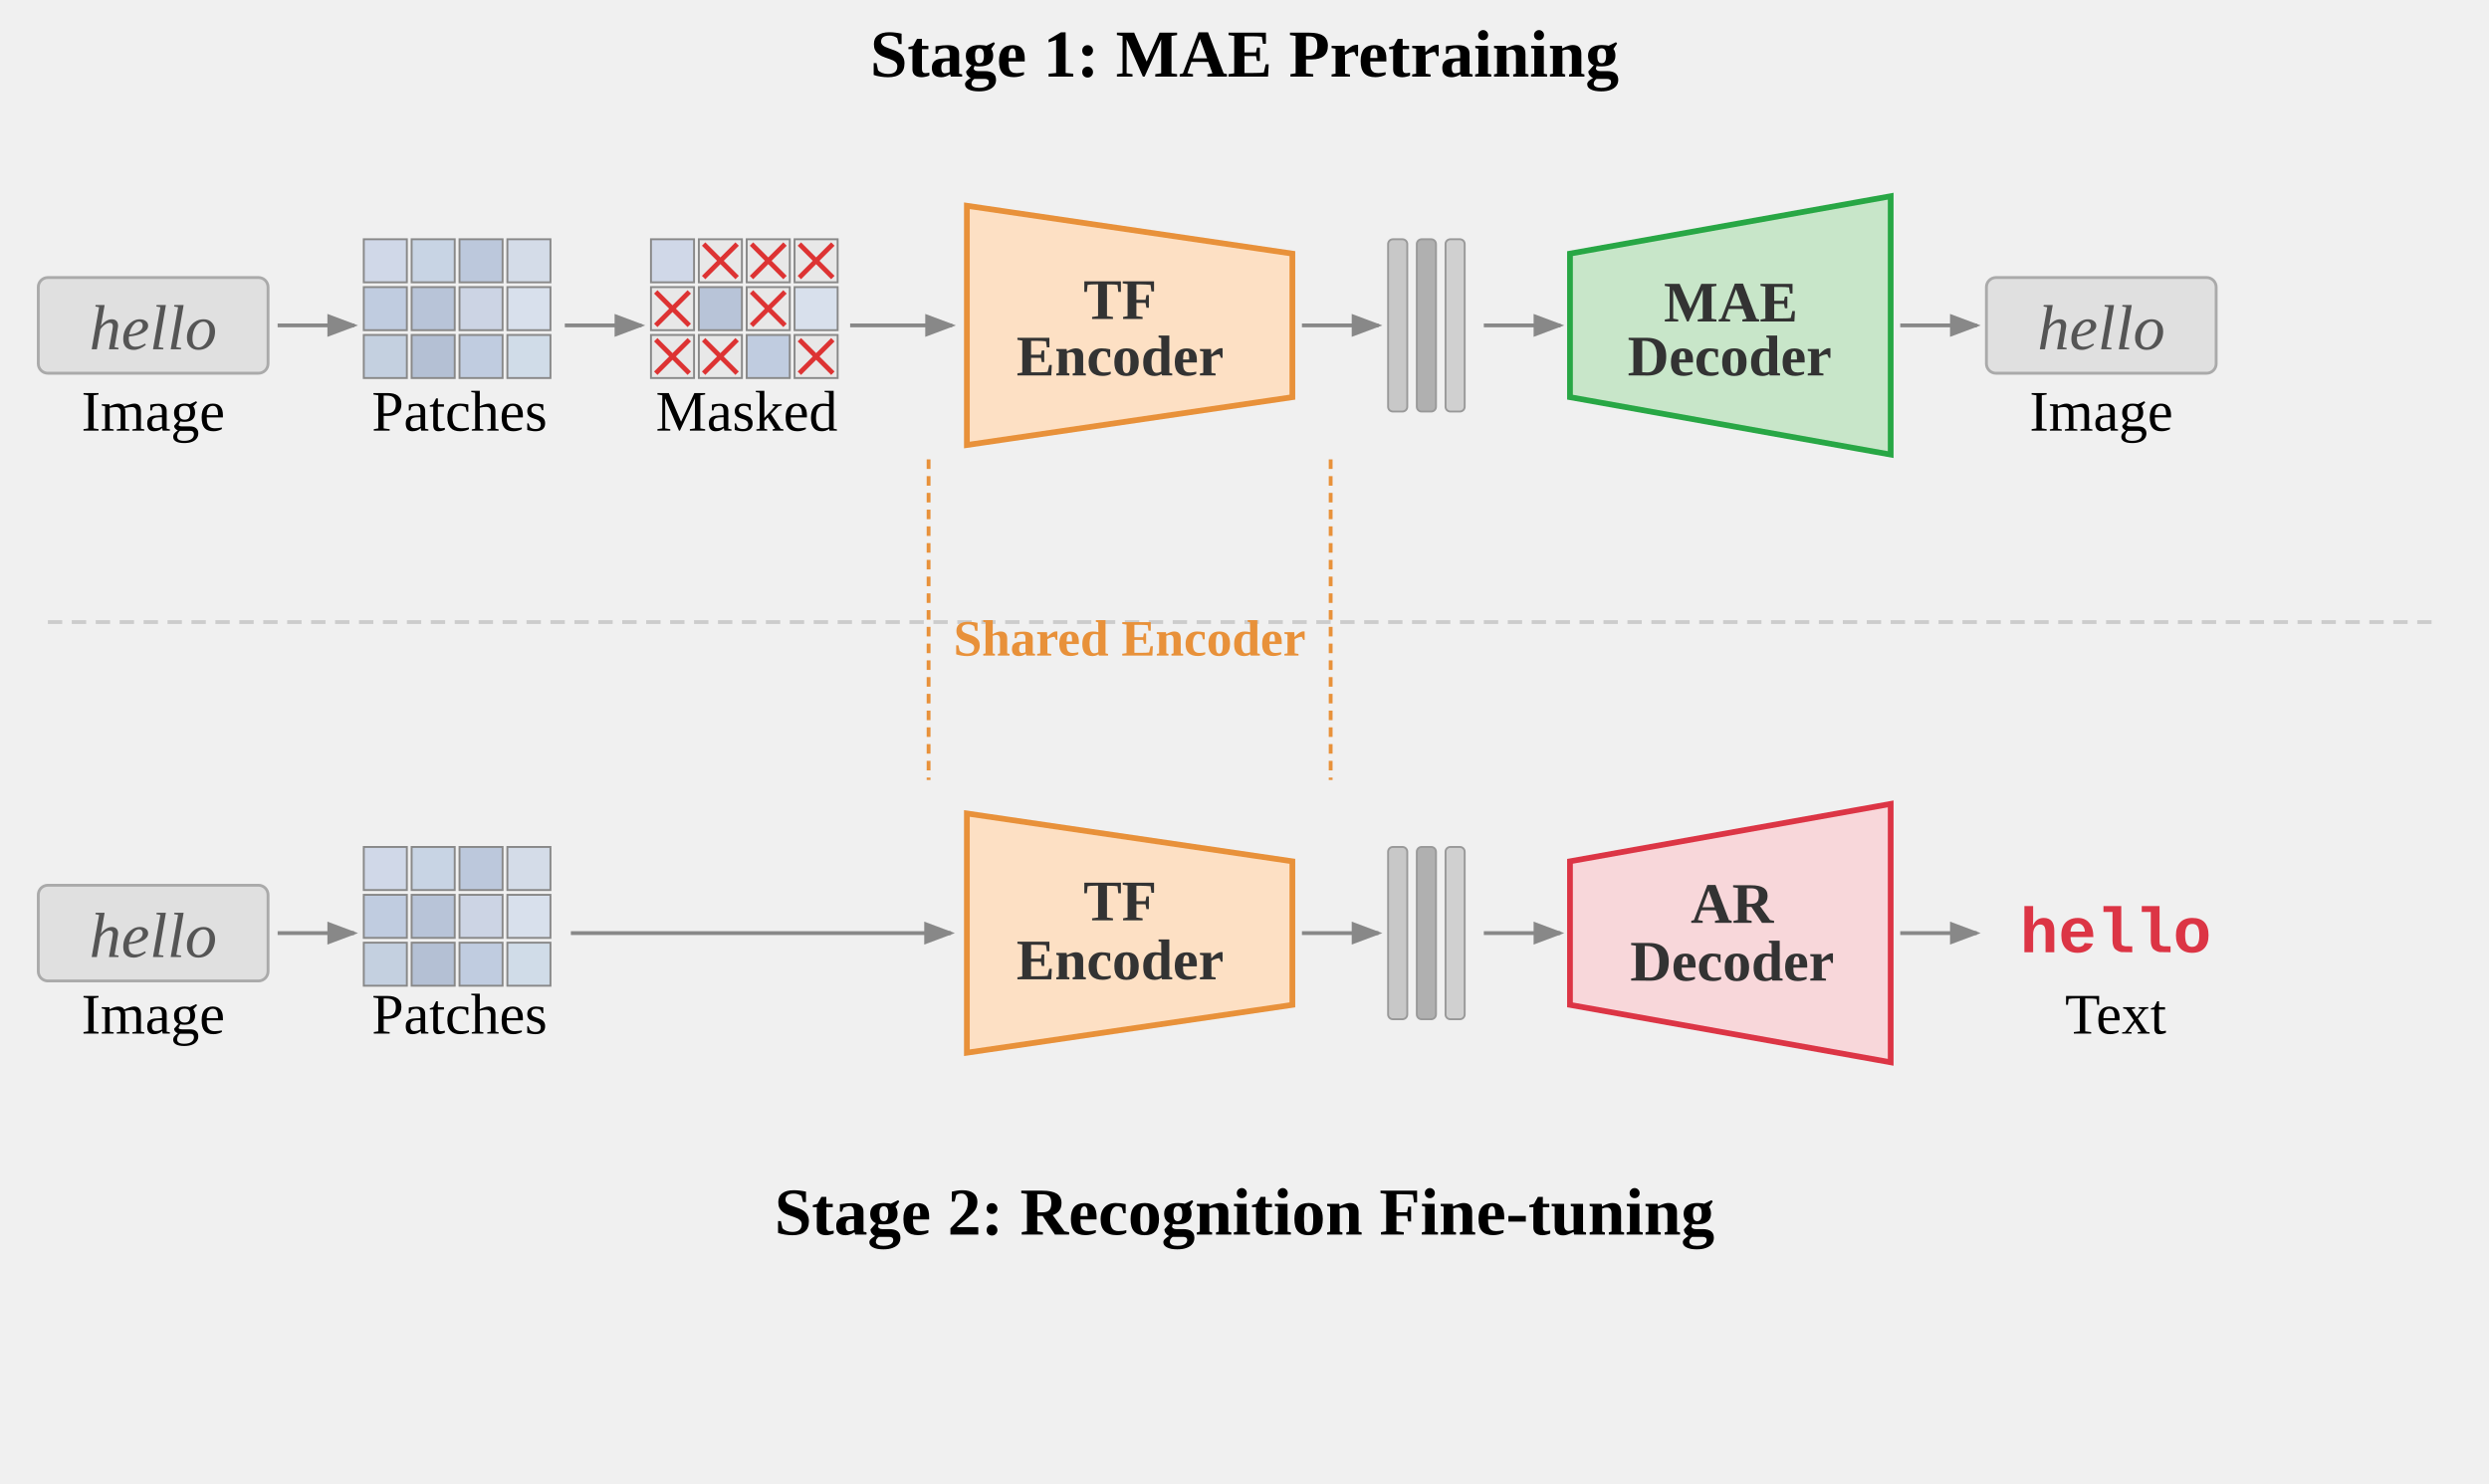
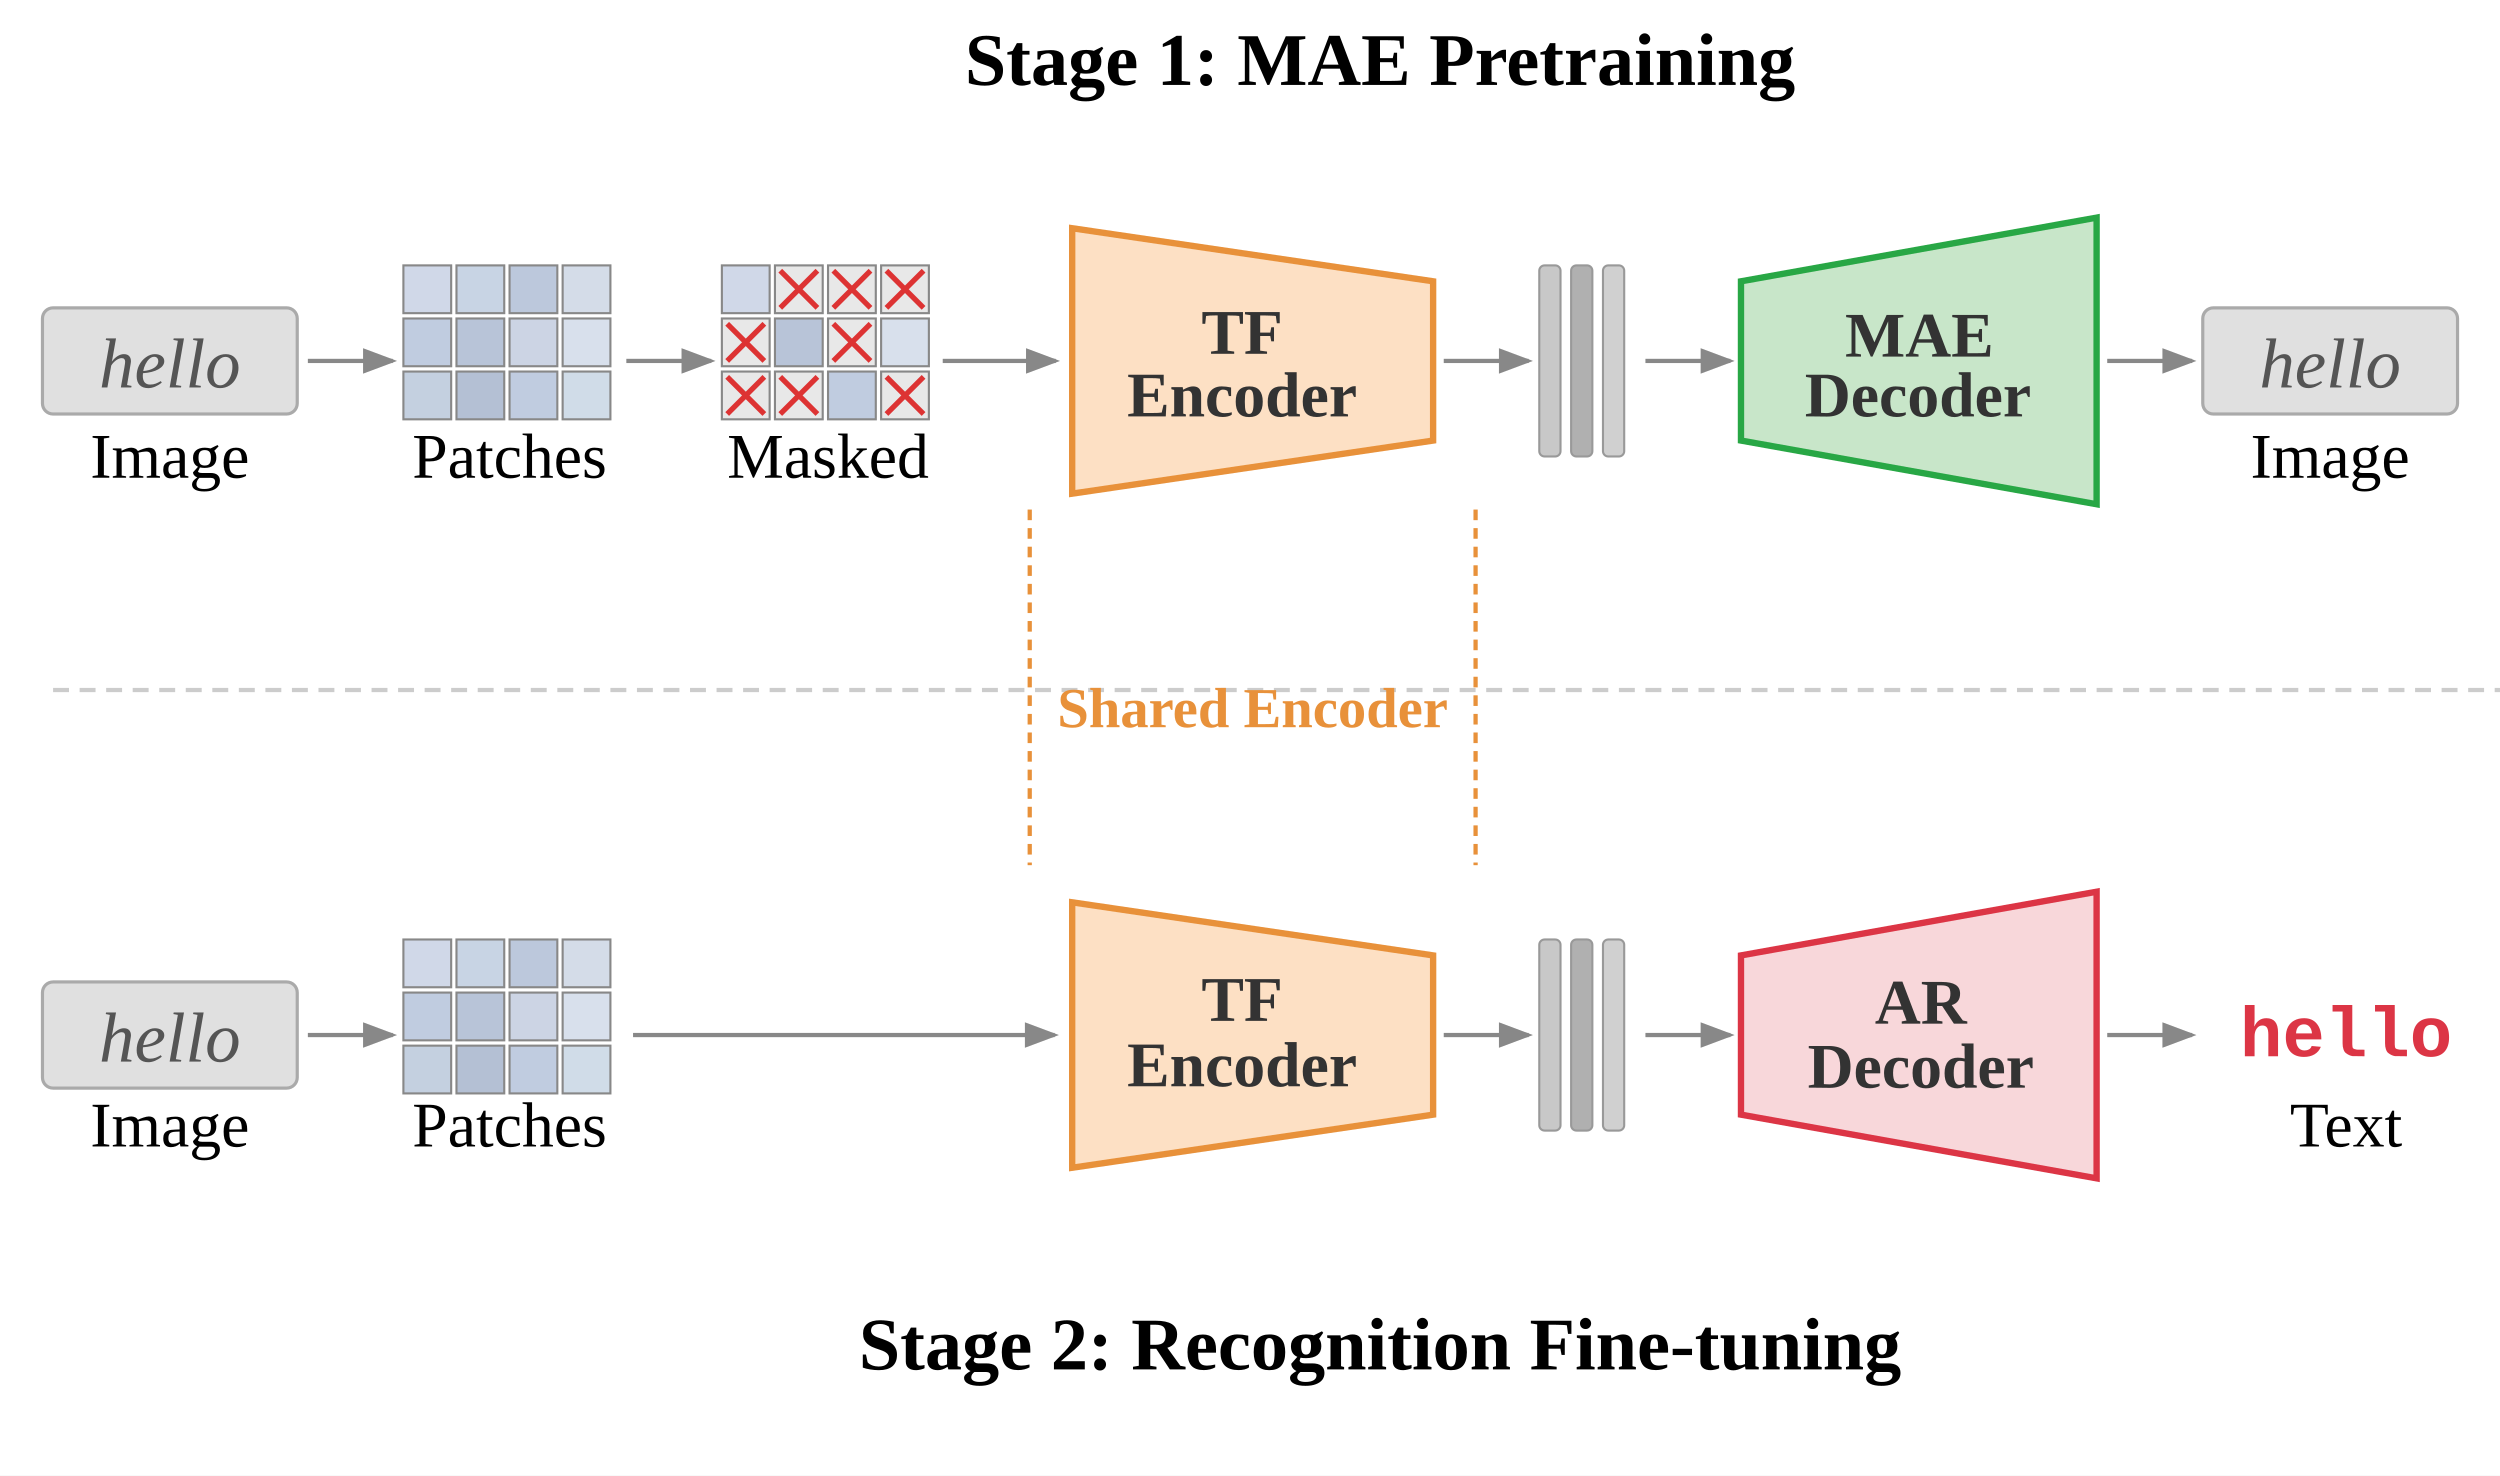
- <svg xmlns="http://www.w3.org/2000/svg" width="520" height="310" viewBox="0 0 520 310" version="1.1" id="svg65">
+ <svg xmlns="http://www.w3.org/2000/svg" width="471" height="278" viewBox="0 0 471 278" version="1.1" id="svg65">
  <defs id="defs1">
    <marker id="arrow" markerWidth="8" markerHeight="6" refX="7" refY="3" orient="auto" markerUnits="strokeWidth">
      <path d="M0,0 L8,3 L0,6 z" fill="#888" id="path1" />
    </marker>
  </defs>
+   <rect x="0" y="0" width="471" height="278" fill="white" />
  <text x="260" y="16" text-anchor="middle" font-family="'Times New Roman', Times, serif" font-size="14px" font-weight="bold" fill="#28a745" id="text1">
    <tspan style="fill:#000000;fill-opacity:1" id="tspan67">Stage 1: MAE Pretraining</tspan>
  </text>
  <rect x="8" y="58" width="48" height="20" rx="2" fill="#e0e0e0" stroke="#aaa" stroke-width="0.6" id="rect1" />
  <text x="32" y="73" text-anchor="middle" font-family="'Times New Roman', Times, serif" font-size="6.5" fill="#555555" font-style="italic" id="text2" style="font-size:13.333px">hello</text>
  <text x="32" y="90" text-anchor="middle" font-family="Times New Roman, Times, serif" font-size="12" fill="#777" id="text3" style="fill:#000000;fill-opacity:1">Image</text>
  <line x1="58" y1="68" x2="74" y2="68" stroke="#888" stroke-width="0.8" marker-end="url(#arrow)" id="line3" />
  <g transform="translate(76, 50)" id="g14">
    <rect x="0" y="0" width="9" height="9" fill="#d0d8e8" stroke="#888" stroke-width="0.4" id="rect3" />
    <rect x="10" y="0" width="9" height="9" fill="#c8d4e4" stroke="#888" stroke-width="0.4" id="rect4" />
    <rect x="20" y="0" width="9" height="9" fill="#bcc8dc" stroke="#888" stroke-width="0.4" id="rect5" />
    <rect x="30" y="0" width="9" height="9" fill="#d4dce8" stroke="#888" stroke-width="0.4" id="rect6" />
    <rect x="0" y="10" width="9" height="9" fill="#c0cce0" stroke="#888" stroke-width="0.4" id="rect7" />
    <rect x="10" y="10" width="9" height="9" fill="#b8c4d8" stroke="#888" stroke-width="0.4" id="rect8" />
    <rect x="20" y="10" width="9" height="9" fill="#ccd4e4" stroke="#888" stroke-width="0.4" id="rect9" />
    <rect x="30" y="10" width="9" height="9" fill="#d8e0ec" stroke="#888" stroke-width="0.4" id="rect10" />
    <rect x="0" y="20" width="9" height="9" fill="#c4d0e0" stroke="#888" stroke-width="0.4" id="rect11" />
    <rect x="10" y="20" width="9" height="9" fill="#b4c0d4" stroke="#888" stroke-width="0.4" id="rect12" />
    <rect x="20" y="20" width="9" height="9" fill="#c0cce0" stroke="#888" stroke-width="0.4" id="rect13" />
    <rect x="30" y="20" width="9" height="9" fill="#d0dce8" stroke="#888" stroke-width="0.4" id="rect14" />
  </g>
  <text x="96" y="90" text-anchor="middle" font-family="Times New Roman, Times, serif" font-size="12" fill="#777" id="text14" style="fill:#000000;fill-opacity:1">Patches</text>
  <line x1="118" y1="68" x2="134" y2="68" stroke="#888" stroke-width="0.8" marker-end="url(#arrow)" id="line14" />
  <g transform="translate(136, 50)" id="g31">
    <rect x="0" y="0" width="9" height="9" fill="#d0d8e8" stroke="#888" stroke-width="0.4" id="rect15" />
    <rect x="10" y="0" width="9" height="9" fill="#e8e8e8" stroke="#888" stroke-width="0.4" id="rect16" />
    <line x1="11" y1="1" x2="18" y2="8" stroke="#d33" stroke-width="1" id="line16" />
    <line x1="18" y1="1" x2="11" y2="8" stroke="#d33" stroke-width="1" id="line17" />
    <rect x="20" y="0" width="9" height="9" fill="#e8e8e8" stroke="#888" stroke-width="0.4" id="rect17" />
    <line x1="21" y1="1" x2="28" y2="8" stroke="#d33" stroke-width="1" id="line18" />
    <line x1="28" y1="1" x2="21" y2="8" stroke="#d33" stroke-width="1" id="line19" />
    <rect x="30" y="0" width="9" height="9" fill="#e8e8e8" stroke="#888" stroke-width="0.4" id="rect19" />
    <line x1="31" y1="1" x2="38" y2="8" stroke="#d33" stroke-width="1" id="line20" />
    <line x1="38" y1="1" x2="31" y2="8" stroke="#d33" stroke-width="1" id="line21" />
    <rect x="0" y="10" width="9" height="9" fill="#e8e8e8" stroke="#888" stroke-width="0.4" id="rect21" />
    <line x1="1" y1="11" x2="8" y2="18" stroke="#d33" stroke-width="1" id="line22" />
    <line x1="8" y1="11" x2="1" y2="18" stroke="#d33" stroke-width="1" id="line23" />
    <rect x="10" y="10" width="9" height="9" fill="#b8c4d8" stroke="#888" stroke-width="0.4" id="rect23" />
    <rect x="20" y="10" width="9" height="9" fill="#e8e8e8" stroke="#888" stroke-width="0.4" id="rect24" />
    <line x1="21" y1="11" x2="28" y2="18" stroke="#d33" stroke-width="1" id="line24" />
    <line x1="28" y1="11" x2="21" y2="18" stroke="#d33" stroke-width="1" id="line25" />
    <rect x="30" y="10" width="9" height="9" fill="#d8e0ec" stroke="#888" stroke-width="0.4" id="rect25" />
    <rect x="0" y="20" width="9" height="9" fill="#e8e8e8" stroke="#888" stroke-width="0.4" id="rect26" />
    <line x1="1" y1="21" x2="8" y2="28" stroke="#d33" stroke-width="1" id="line26" />
    <line x1="8" y1="21" x2="1" y2="28" stroke="#d33" stroke-width="1" id="line27" />
    <rect x="10" y="20" width="9" height="9" fill="#e8e8e8" stroke="#888" stroke-width="0.4" id="rect27" />
    <line x1="11" y1="21" x2="18" y2="28" stroke="#d33" stroke-width="1" id="line28" />
    <line x1="18" y1="21" x2="11" y2="28" stroke="#d33" stroke-width="1" id="line29" />
    <rect x="20" y="20" width="9" height="9" fill="#c0cce0" stroke="#888" stroke-width="0.4" id="rect29" />
    <rect x="30" y="20" width="9" height="9" fill="#e8e8e8" stroke="#888" stroke-width="0.4" id="rect30" />
    <line x1="31" y1="21" x2="38" y2="28" stroke="#d33" stroke-width="1" id="line30" />
    <line x1="38" y1="21" x2="31" y2="28" stroke="#d33" stroke-width="1" id="line31" />
  </g>
  <text x="156" y="90" text-anchor="middle" font-family="Times New Roman, Times, serif" font-size="12" fill="#777" id="text31" style="fill:#000000;fill-opacity:1">Masked</text>
  <line x1="177.609" y1="68" x2="198.903" y2="68" stroke="#888888" stroke-width="0.8" marker-end="url(#arrow)" id="line34" />
  <polygon points="202,43 270,53 270,83 202,93" fill="#fde0c4" stroke="#e8913a" stroke-width="1.2" id="polygon34" />
  <text x="234.015" y="66.656" text-anchor="middle" font-family="'Times New Roman', Times, serif" font-size="12px" font-weight="bold" fill="#333333" id="text34">TF</text>
  <text x="234.015" y="78.453" text-anchor="middle" font-family="'Times New Roman', Times, serif" font-size="12px" font-weight="bold" fill="#333333" id="text35">Encoder</text>
  <line x1="272" y1="68" x2="288" y2="68" stroke="#888" stroke-width="0.8" marker-end="url(#arrow)" id="line35" />
  <g transform="translate(290, 50)" id="g37">
    <rect x="0" y="0" width="4" height="36" fill="#c8c8c8" stroke="#999" stroke-width="0.4" rx="1" id="rect35" />
    <rect x="6" y="0" width="4" height="36" fill="#b0b0b0" stroke="#999" stroke-width="0.4" rx="1" id="rect36" />
    <rect x="12" y="0" width="4" height="36" fill="#d0d0d0" stroke="#999" stroke-width="0.4" rx="1" id="rect37" />
  </g>
  <line x1="310" y1="68" x2="326" y2="68" stroke="#888" stroke-width="0.8" marker-end="url(#arrow)" id="line37" />
  <polygon points="328,53 395,41 395,95 328,83" fill="#c8e6c9" stroke="#28a745" stroke-width="1.2" id="polygon37" />
  <text x="361.609" y="67.188" text-anchor="middle" font-family="'Times New Roman', Times, serif" font-size="12px" font-weight="bold" fill="#333333" id="text37">MAE</text>
  <text x="361.344" y="78.453" text-anchor="middle" font-family="'Times New Roman', Times, serif" font-size="12px" font-weight="bold" fill="#333333" id="text38">Decoder</text>
  <line x1="397" y1="68" x2="413" y2="68" stroke="#888" stroke-width="0.8" marker-end="url(#arrow)" id="line38" />
  <rect x="415" y="58" width="48" height="20" rx="2" fill="#e0e0e0" stroke="#aaa" stroke-width="0.6" id="rect38" />
  <text x="439" y="73" text-anchor="middle" font-family="'Times New Roman', Times, serif" font-size="6.5" fill="#555555" font-style="italic" id="text39" style="font-size:13.333px">hello</text>
  <text x="439" y="90" text-anchor="middle" font-family="Times New Roman, Times, serif" font-size="12" fill="#777" id="text40" style="fill:#000000;fill-opacity:1">Image</text>
  <line x1="10" y1="130" x2="510" y2="130" stroke="#ccc" stroke-width="0.8" stroke-dasharray="3,2" id="line40" />
  <line x1="194" y1="96" x2="194" y2="163" stroke="#e8913a" stroke-width="0.8" stroke-dasharray="2, 1.5" id="line41" />
  <line x1="278" y1="96" x2="278" y2="163" stroke="#e8913a" stroke-width="0.8" stroke-dasharray="2, 1.5" id="line42" />
  <text x="236" y="137" text-anchor="middle" font-family="'Times New Roman', Times, serif" font-size="6.5" fill="#e8913a" font-weight="bold" id="text42" style="font-size:10.667px">Shared Encoder</text>
  <rect x="8" y="185" width="48" height="20" rx="2" fill="#e0e0e0" stroke="#aaa" stroke-width="0.6" id="rect42" />
  <text x="32" y="200" text-anchor="middle" font-family="'Times New Roman', Times, serif" font-size="6.5" fill="#555555" font-style="italic" id="text43" style="font-size:13.333px">hello</text>
  <text x="32" y="216" text-anchor="middle" font-family="Times New Roman, Times, serif" font-size="12" fill="#777" id="text44" style="fill:#000000;fill-opacity:1">Image</text>
  <line x1="58" y1="195" x2="74" y2="195" stroke="#888" stroke-width="0.8" marker-end="url(#arrow)" id="line44" />
  <g transform="translate(76, 177)" id="g55">
    <rect x="0" y="0" width="9" height="9" fill="#d0d8e8" stroke="#888" stroke-width="0.4" id="rect44" />
    <rect x="10" y="0" width="9" height="9" fill="#c8d4e4" stroke="#888" stroke-width="0.4" id="rect45" />
    <rect x="20" y="0" width="9" height="9" fill="#bcc8dc" stroke="#888" stroke-width="0.4" id="rect46" />
    <rect x="30" y="0" width="9" height="9" fill="#d4dce8" stroke="#888" stroke-width="0.4" id="rect47" />
    <rect x="0" y="10" width="9" height="9" fill="#c0cce0" stroke="#888" stroke-width="0.4" id="rect48" />
    <rect x="10" y="10" width="9" height="9" fill="#b8c4d8" stroke="#888" stroke-width="0.4" id="rect49" />
    <rect x="20" y="10" width="9" height="9" fill="#ccd4e4" stroke="#888" stroke-width="0.4" id="rect50" />
    <rect x="30" y="10" width="9" height="9" fill="#d8e0ec" stroke="#888" stroke-width="0.4" id="rect51" />
    <rect x="0" y="20" width="9" height="9" fill="#c4d0e0" stroke="#888" stroke-width="0.4" id="rect52" />
    <rect x="10" y="20" width="9" height="9" fill="#b4c0d4" stroke="#888" stroke-width="0.4" id="rect53" />
    <rect x="20" y="20" width="9" height="9" fill="#c0cce0" stroke="#888" stroke-width="0.4" id="rect54" />
    <rect x="30" y="20" width="9" height="9" fill="#d0dce8" stroke="#888" stroke-width="0.4" id="rect55" />
  </g>
  <text x="96" y="216" text-anchor="middle" font-family="Times New Roman, Times, serif" font-size="12" fill="#777" id="text55" style="fill:#000000;fill-opacity:1">Patches</text>
  <line x1="119.265" y1="195" x2="198.691" y2="195" stroke="#888888" stroke-width="0.8" marker-end="url(#arrow)" id="line58" />
  <polygon points="202,170 270,180 270,210 202,220" fill="#fde0c4" stroke="#e8913a" stroke-width="1.2" id="polygon58" />
  <text x="234.015" y="192.328" text-anchor="middle" font-family="'Times New Roman', Times, serif" font-size="12px" font-weight="bold" fill="#333333" id="text58">TF</text>
  <text x="234.015" y="204.656" text-anchor="middle" font-family="'Times New Roman', Times, serif" font-size="12px" font-weight="bold" fill="#333333" id="text59">Encoder</text>
  <line x1="272" y1="195" x2="288" y2="195" stroke="#888" stroke-width="0.8" marker-end="url(#arrow)" id="line59" />
  <g transform="translate(290, 177)" id="g61">
    <rect x="0" y="0" width="4" height="36" fill="#c8c8c8" stroke="#999" stroke-width="0.4" rx="1" id="rect59" />
    <rect x="6" y="0" width="4" height="36" fill="#b0b0b0" stroke="#999" stroke-width="0.4" rx="1" id="rect60" />
    <rect x="12" y="0" width="4" height="36" fill="#d0d0d0" stroke="#999" stroke-width="0.4" rx="1" id="rect61" />
  </g>
  <line x1="310" y1="195" x2="326" y2="195" stroke="#888" stroke-width="0.8" marker-end="url(#arrow)" id="line61" />
  <polygon points="328,180 395,168 395,222 328,210" fill="#f8d7da" stroke="#dc3545" stroke-width="1.2" id="polygon61" />
  <text x="361.875" y="192.859" text-anchor="middle" font-family="'Times New Roman', Times, serif" font-size="12px" font-weight="bold" fill="#333333" id="text61">AR</text>
  <text x="361.875" y="204.922" text-anchor="middle" font-family="'Times New Roman', Times, serif" font-size="12px" font-weight="bold" fill="#333333" id="text62">Decoder</text>
  <line x1="397" y1="195" x2="413" y2="195" stroke="#888" stroke-width="0.8" marker-end="url(#arrow)" id="line62" />
  <text x="442" y="199" text-anchor="middle" font-family="'Courier New', monospace" font-size="8" font-weight="bold" fill="#dc3545" id="text63" style="font-size:13.333px">hello</text>
  <text x="442" y="216" text-anchor="middle" font-family="Times New Roman, Times, serif" font-size="12" fill="#777" id="text64" style="fill:#000000;fill-opacity:1">Text</text>
  <text x="260" y="258" text-anchor="middle" font-family="'Times New Roman', Times, serif" font-size="14px" font-weight="bold" fill="#dc3545" id="text65">
    <tspan style="fill:#000000;fill-opacity:1" id="tspan68">Stage 2: Recognition Fine-tuning</tspan>
  </text>
  <text xml:space="preserve" style="font-size:10.667px;writing-mode:lr-tb;direction:ltr;fill:#000000" x="271.482" y="100.677" id="text66">
    <tspan id="tspan66" x="271.482" y="100.677" />
  </text>
</svg>
